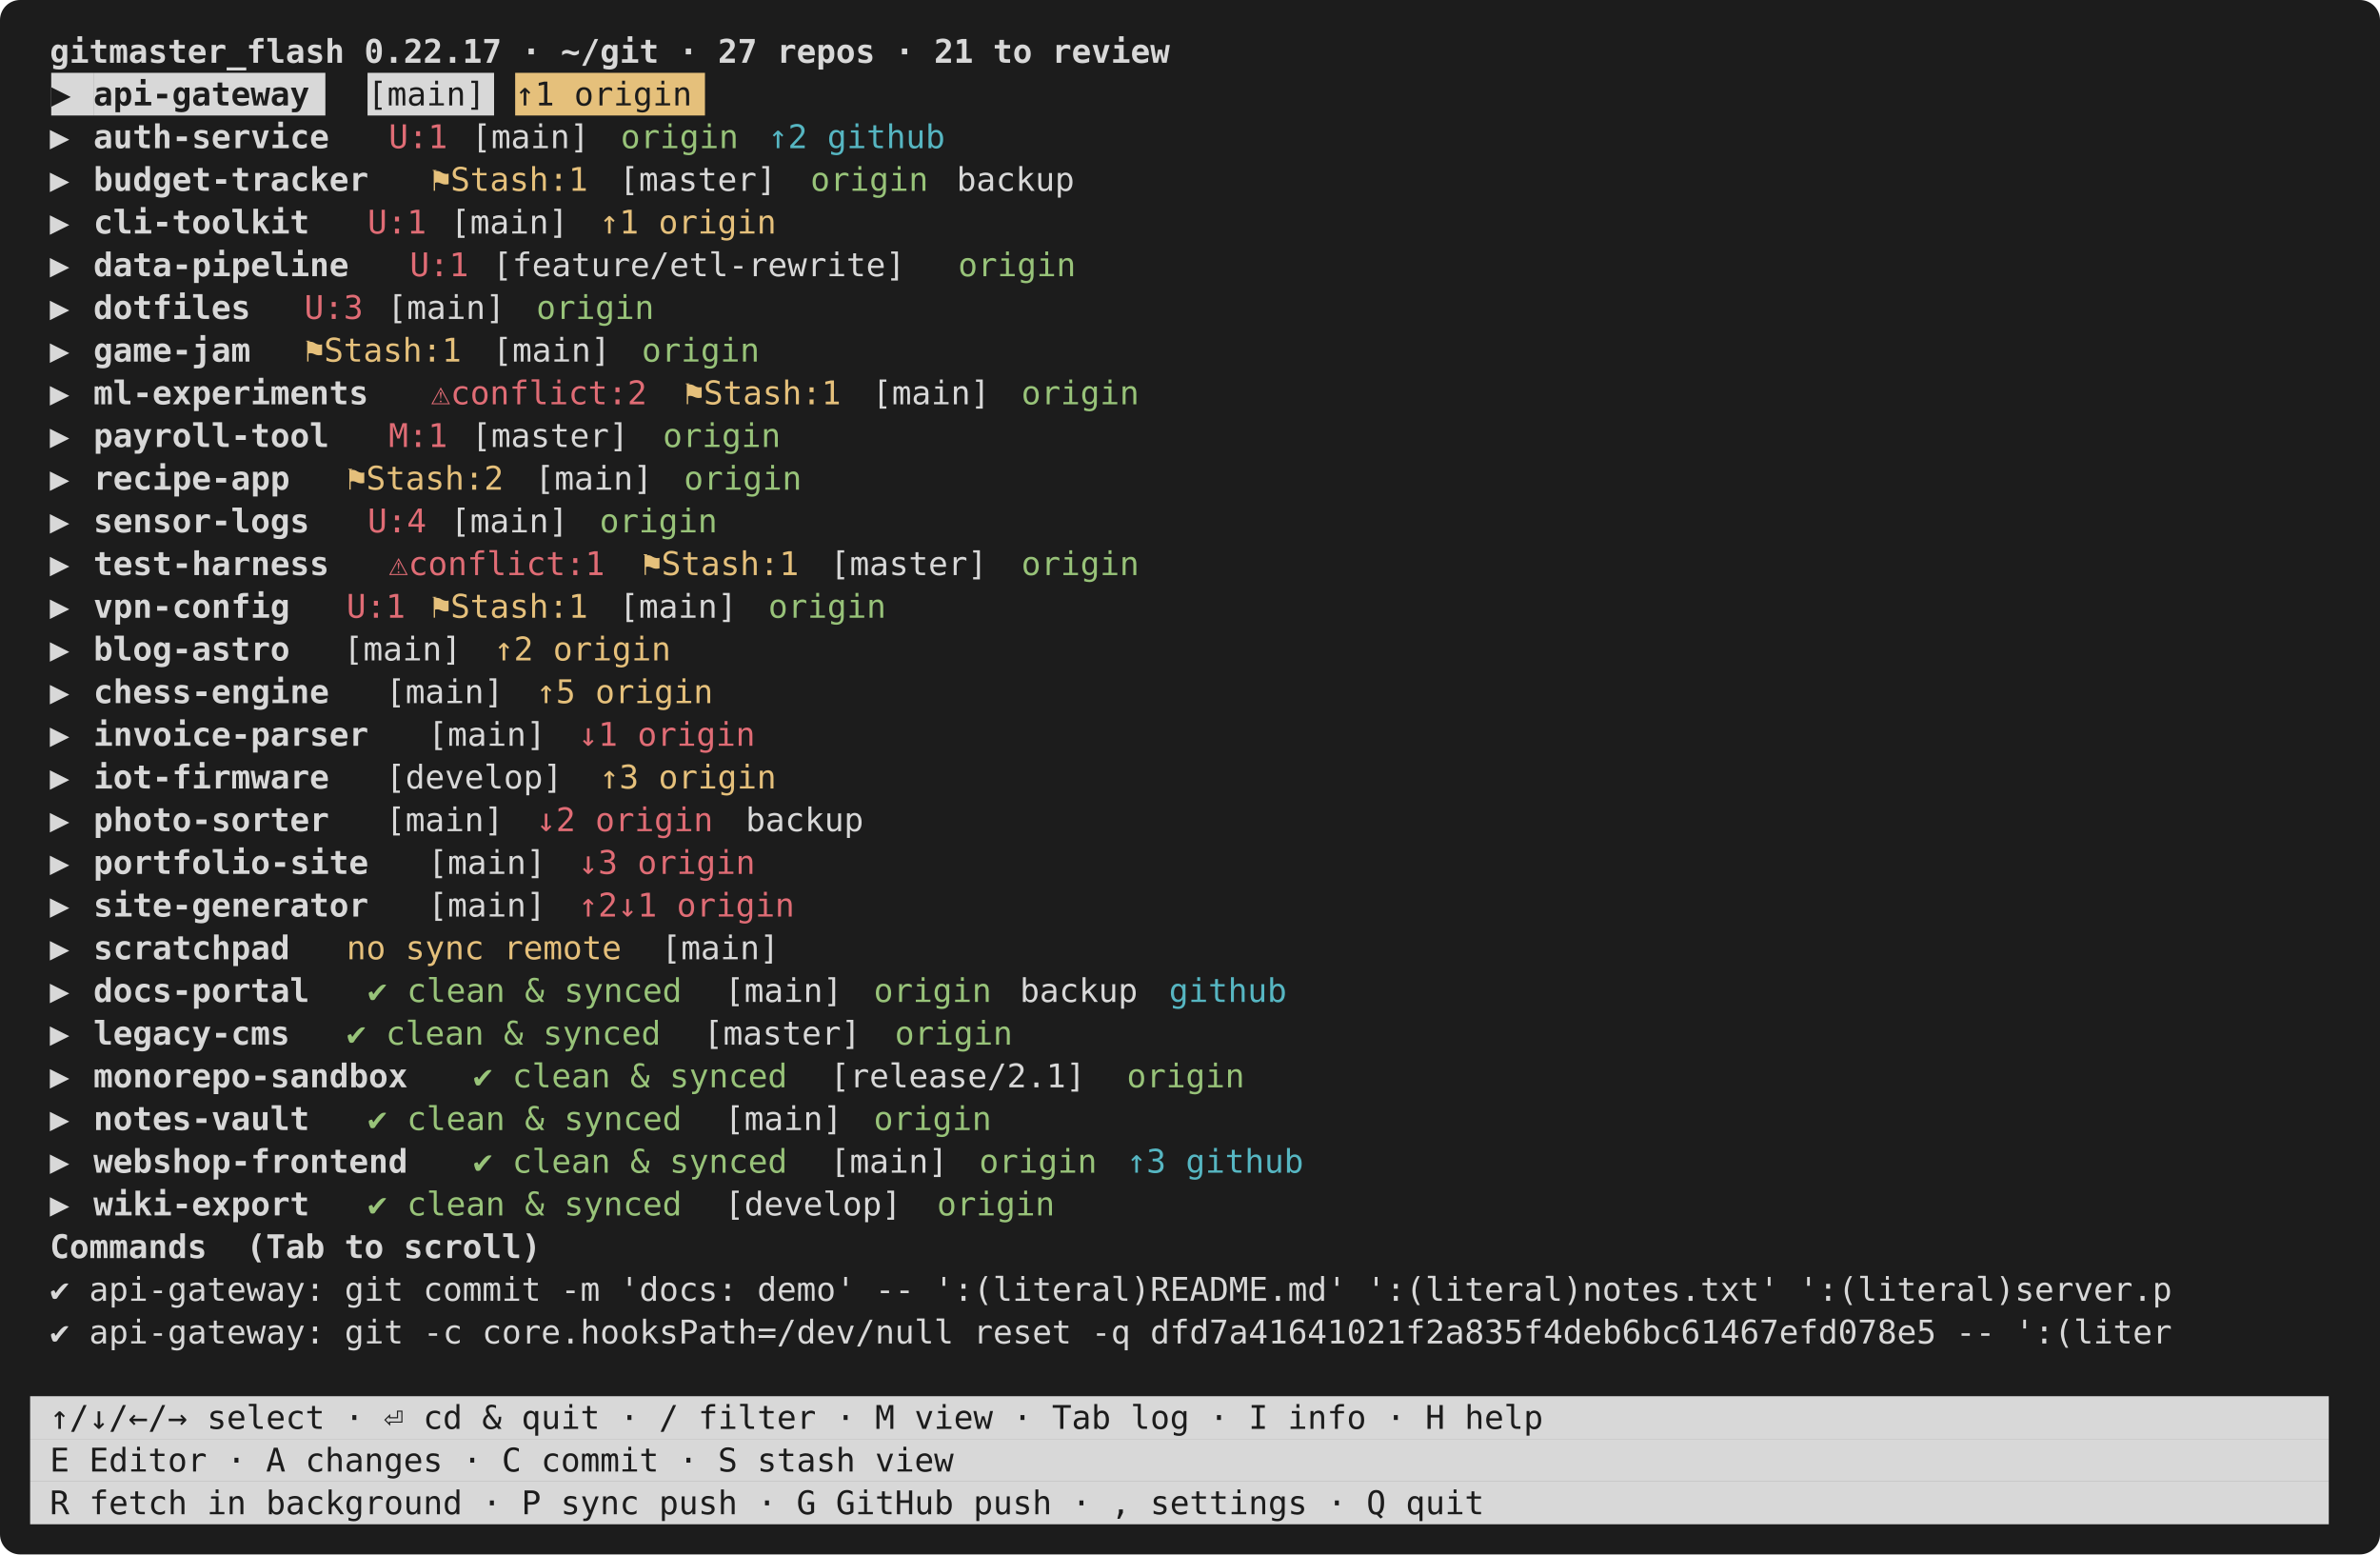
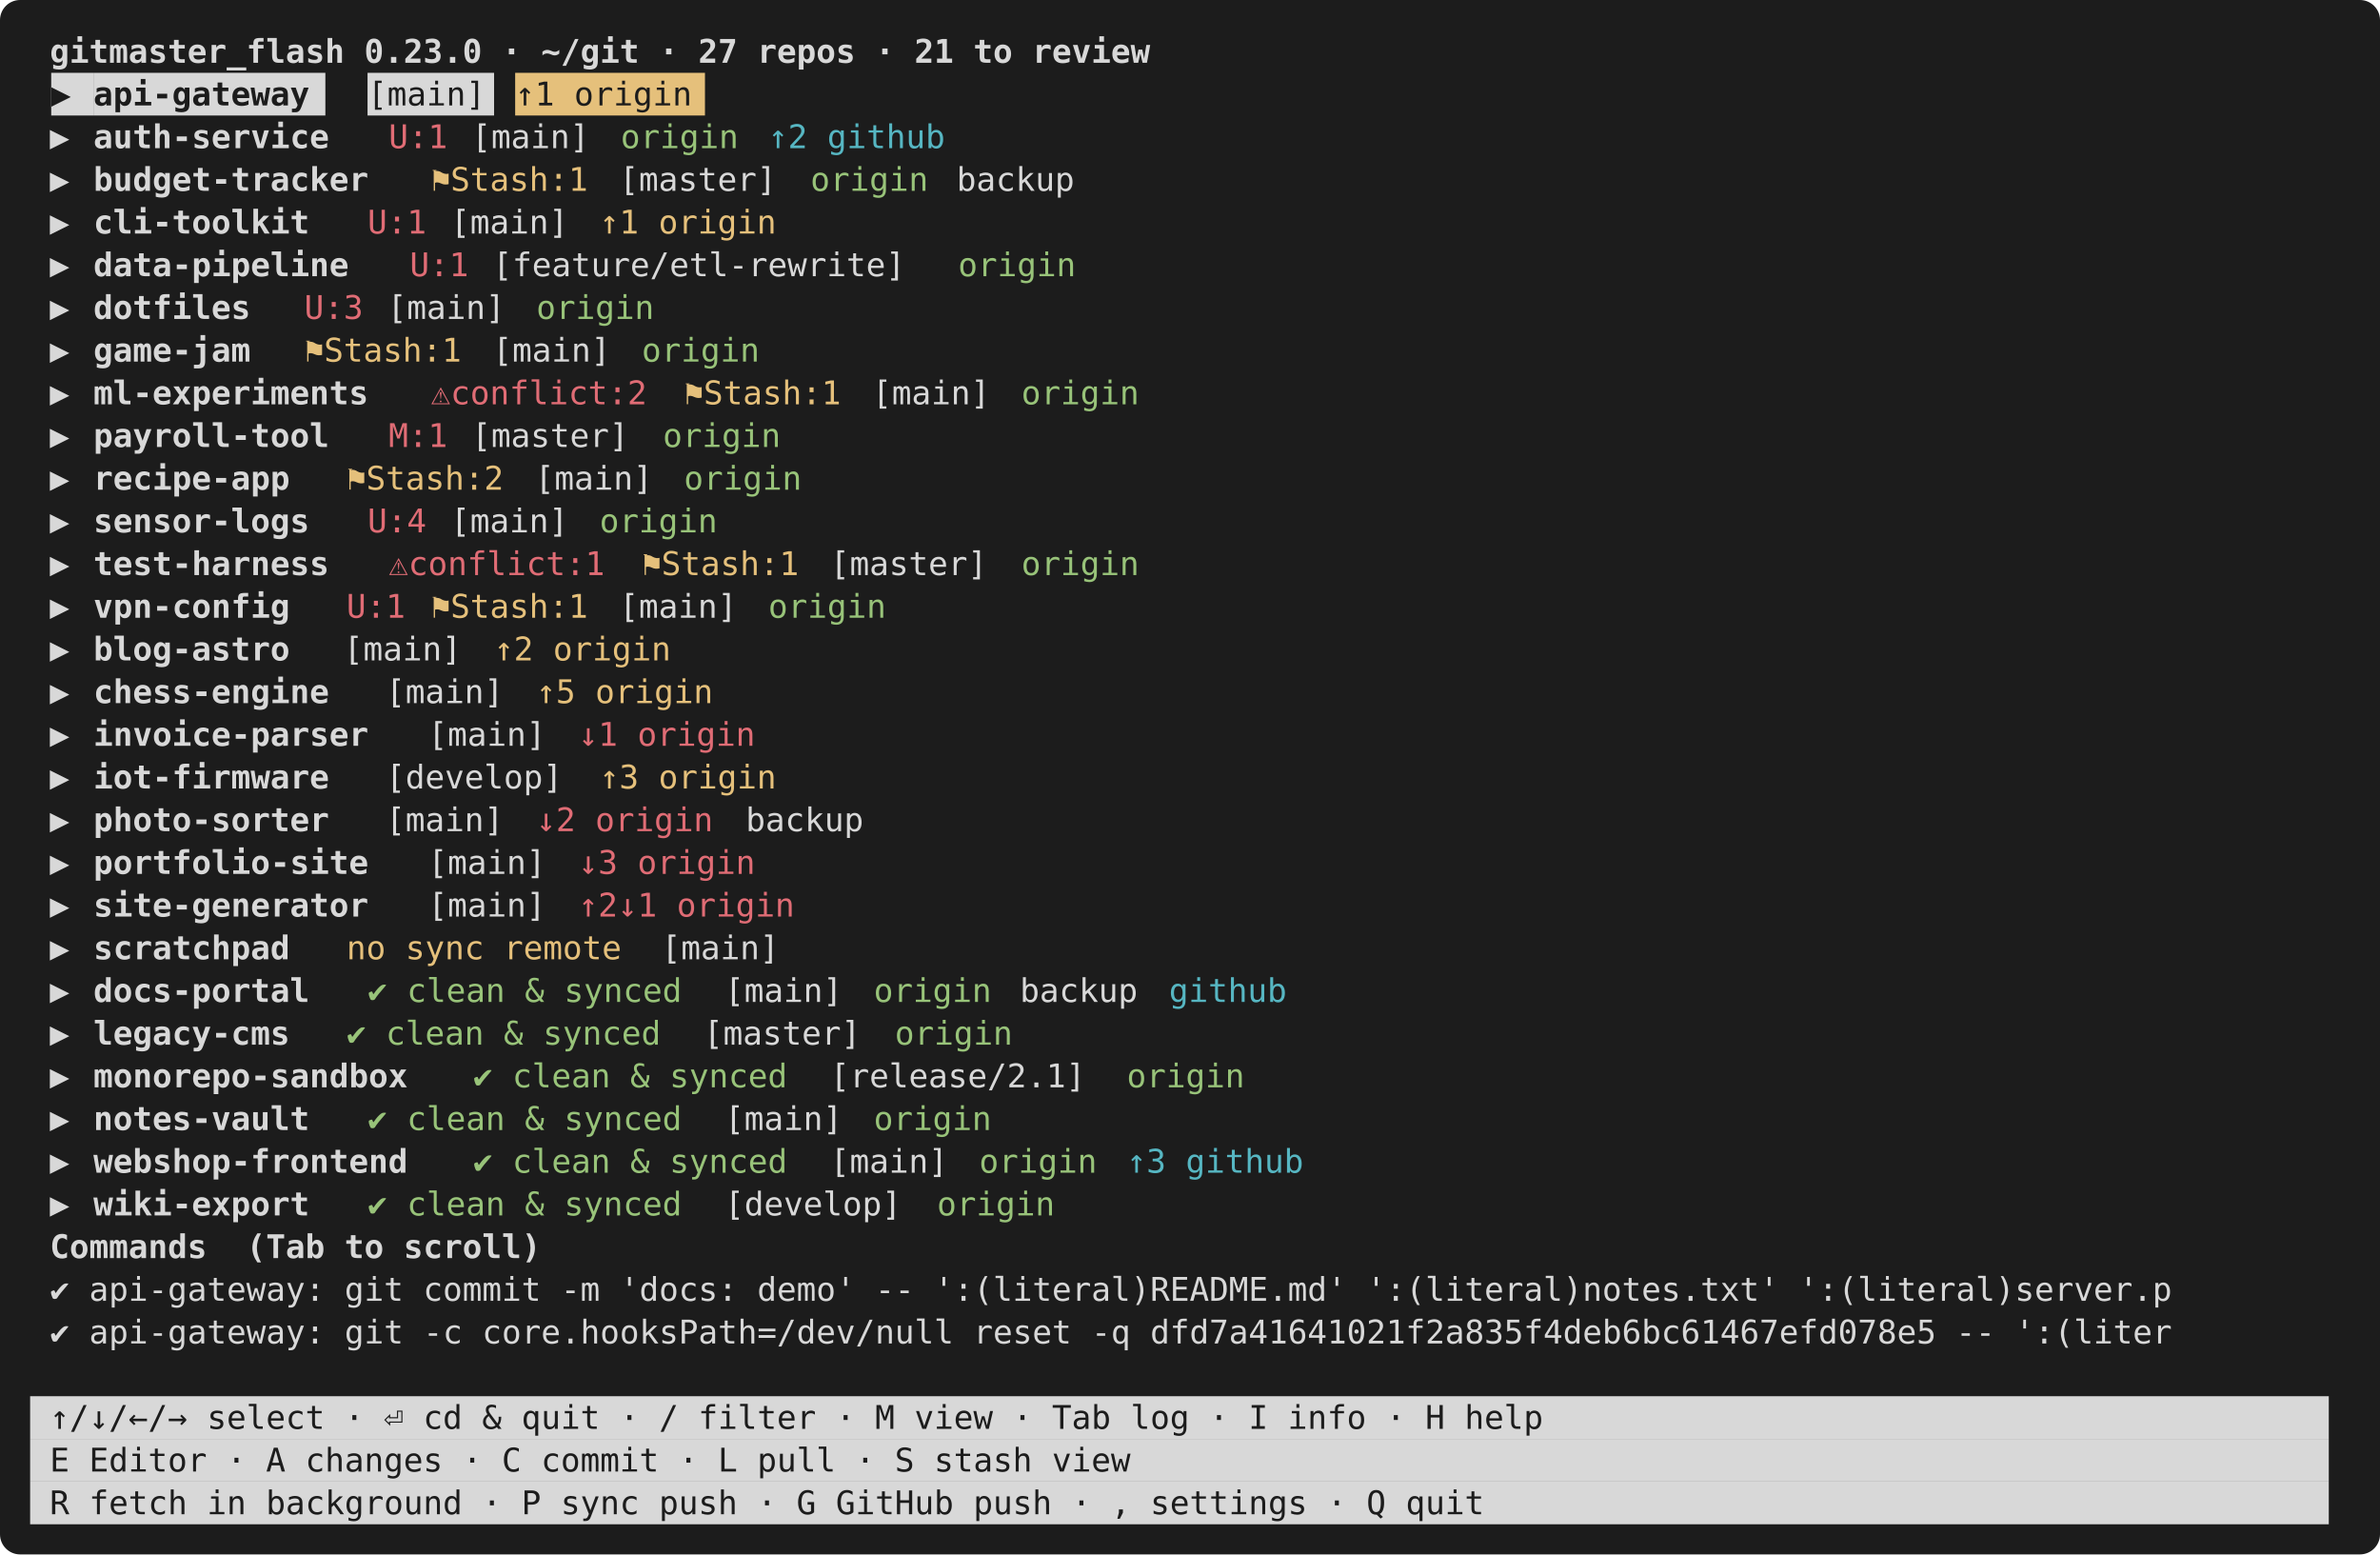
<svg xmlns="http://www.w3.org/2000/svg" viewBox="0 0 948 619" width="948" height="619" font-family="ui-monospace,SFMono-Regular,Menlo,Consolas,monospace" font-size="13">
  <rect width="948" height="619" rx="8" fill="#1c1c1c" />
-   <text x="12.0" y="25.0" fill="#d8d8d8" font-weight="bold" xml:space="preserve"> gitmaster_flash 0.22.17 · ~/git · 27 repos · 21 to review                                                   </text>
+   <text x="12.0" y="25.0" fill="#d8d8d8" font-weight="bold" xml:space="preserve"> gitmaster_flash 0.23.0 · ~/git · 27 repos · 21 to review                                                    </text>
  <rect x="20.4" y="29.0" width="16.8" height="17.0" fill="#d8d8d8" />
  <text x="20.4" y="42.0" fill="#1c1c1c" xml:space="preserve">▶ </text>
  <rect x="37.2" y="29.0" width="92.4" height="17.0" fill="#d8d8d8" />
  <text x="37.2" y="42.0" fill="#1c1c1c" font-weight="bold" xml:space="preserve">api-gateway</text>
  <rect x="146.4" y="29.0" width="50.4" height="17.0" fill="#d8d8d8" />
  <text x="146.4" y="42.0" fill="#1c1c1c" xml:space="preserve">[main]</text>
  <rect x="205.2" y="29.0" width="75.6" height="17.0" fill="#e5c07b" />
  <text x="205.2" y="42.0" fill="#1c1c1c" xml:space="preserve">↑1 origin</text>
  <text x="12.0" y="59.0" fill="#d8d8d8" xml:space="preserve"> ▶ </text>
  <text x="37.2" y="59.0" fill="#d8d8d8" font-weight="bold" xml:space="preserve">auth-service</text>
  <text x="154.8" y="59.0" fill="#e06c75" xml:space="preserve">U:1</text>
  <text x="180.0" y="59.0" fill="#d8d8d8" xml:space="preserve"> [main] </text>
  <text x="247.2" y="59.0" fill="#98c379" xml:space="preserve">origin</text>
  <text x="306.0" y="59.0" fill="#56b6c2" xml:space="preserve">↑2 github</text>
  <text x="12.0" y="76.0" fill="#d8d8d8" xml:space="preserve"> ▶ </text>
  <text x="37.2" y="76.0" fill="#d8d8d8" font-weight="bold" xml:space="preserve">budget-tracker</text>
  <text x="171.6" y="76.0" fill="#e5c07b" xml:space="preserve">⚑Stash:1</text>
  <text x="238.8" y="76.0" fill="#d8d8d8" xml:space="preserve"> [master] </text>
  <text x="322.8" y="76.0" fill="#98c379" xml:space="preserve">origin</text>
  <text x="373.2" y="76.0" fill="#d8d8d8" xml:space="preserve"> backup                                                            </text>
  <text x="12.0" y="93.0" fill="#d8d8d8" xml:space="preserve"> ▶ </text>
  <text x="37.2" y="93.0" fill="#d8d8d8" font-weight="bold" xml:space="preserve">cli-toolkit</text>
  <text x="146.4" y="93.0" fill="#e06c75" xml:space="preserve">U:1</text>
  <text x="171.6" y="93.0" fill="#d8d8d8" xml:space="preserve"> [main] </text>
  <text x="238.8" y="93.0" fill="#e5c07b" xml:space="preserve">↑1 origin</text>
  <text x="12.0" y="110.0" fill="#d8d8d8" xml:space="preserve"> ▶ </text>
  <text x="37.2" y="110.0" fill="#d8d8d8" font-weight="bold" xml:space="preserve">data-pipeline</text>
  <text x="163.2" y="110.0" fill="#e06c75" xml:space="preserve">U:1</text>
  <text x="188.4" y="110.0" fill="#d8d8d8" xml:space="preserve"> [feature/etl-rewrite] </text>
  <text x="381.6" y="110.0" fill="#98c379" xml:space="preserve">origin</text>
  <text x="12.0" y="127.0" fill="#d8d8d8" xml:space="preserve"> ▶ </text>
  <text x="37.2" y="127.0" fill="#d8d8d8" font-weight="bold" xml:space="preserve">dotfiles</text>
  <text x="121.2" y="127.0" fill="#e06c75" xml:space="preserve">U:3</text>
  <text x="146.4" y="127.0" fill="#d8d8d8" xml:space="preserve"> [main] </text>
  <text x="213.6" y="127.0" fill="#98c379" xml:space="preserve">origin</text>
  <text x="12.0" y="144.0" fill="#d8d8d8" xml:space="preserve"> ▶ </text>
  <text x="37.2" y="144.0" fill="#d8d8d8" font-weight="bold" xml:space="preserve">game-jam</text>
  <text x="121.2" y="144.0" fill="#e5c07b" xml:space="preserve">⚑Stash:1</text>
  <text x="188.4" y="144.0" fill="#d8d8d8" xml:space="preserve"> [main] </text>
  <text x="255.6" y="144.0" fill="#98c379" xml:space="preserve">origin</text>
  <text x="12.0" y="161.0" fill="#d8d8d8" xml:space="preserve"> ▶ </text>
  <text x="37.2" y="161.0" fill="#d8d8d8" font-weight="bold" xml:space="preserve">ml-experiments</text>
  <text x="171.6" y="161.0" fill="#e06c75" xml:space="preserve">⚠conflict:2</text>
  <text x="272.4" y="161.0" fill="#e5c07b" xml:space="preserve">⚑Stash:1</text>
  <text x="339.6" y="161.0" fill="#d8d8d8" xml:space="preserve"> [main] </text>
  <text x="406.8" y="161.0" fill="#98c379" xml:space="preserve">origin</text>
  <text x="12.0" y="178.0" fill="#d8d8d8" xml:space="preserve"> ▶ </text>
  <text x="37.2" y="178.0" fill="#d8d8d8" font-weight="bold" xml:space="preserve">payroll-tool</text>
  <text x="154.8" y="178.0" fill="#e06c75" xml:space="preserve">M:1</text>
  <text x="180.0" y="178.0" fill="#d8d8d8" xml:space="preserve"> [master] </text>
  <text x="264.0" y="178.0" fill="#98c379" xml:space="preserve">origin</text>
  <text x="12.0" y="195.0" fill="#d8d8d8" xml:space="preserve"> ▶ </text>
  <text x="37.2" y="195.0" fill="#d8d8d8" font-weight="bold" xml:space="preserve">recipe-app</text>
  <text x="138.0" y="195.0" fill="#e5c07b" xml:space="preserve">⚑Stash:2</text>
  <text x="205.2" y="195.0" fill="#d8d8d8" xml:space="preserve"> [main] </text>
  <text x="272.4" y="195.0" fill="#98c379" xml:space="preserve">origin</text>
  <text x="12.0" y="212.0" fill="#d8d8d8" xml:space="preserve"> ▶ </text>
  <text x="37.2" y="212.0" fill="#d8d8d8" font-weight="bold" xml:space="preserve">sensor-logs</text>
  <text x="146.4" y="212.0" fill="#e06c75" xml:space="preserve">U:4</text>
  <text x="171.6" y="212.0" fill="#d8d8d8" xml:space="preserve"> [main] </text>
  <text x="238.8" y="212.0" fill="#98c379" xml:space="preserve">origin</text>
  <text x="12.0" y="229.0" fill="#d8d8d8" xml:space="preserve"> ▶ </text>
  <text x="37.2" y="229.0" fill="#d8d8d8" font-weight="bold" xml:space="preserve">test-harness</text>
  <text x="154.8" y="229.0" fill="#e06c75" xml:space="preserve">⚠conflict:1</text>
  <text x="255.6" y="229.0" fill="#e5c07b" xml:space="preserve">⚑Stash:1</text>
  <text x="322.8" y="229.0" fill="#d8d8d8" xml:space="preserve"> [master] </text>
  <text x="406.8" y="229.0" fill="#98c379" xml:space="preserve">origin</text>
  <text x="12.0" y="246.0" fill="#d8d8d8" xml:space="preserve"> ▶ </text>
  <text x="37.2" y="246.0" fill="#d8d8d8" font-weight="bold" xml:space="preserve">vpn-config</text>
  <text x="138.0" y="246.0" fill="#e06c75" xml:space="preserve">U:1</text>
  <text x="171.6" y="246.0" fill="#e5c07b" xml:space="preserve">⚑Stash:1</text>
  <text x="238.8" y="246.0" fill="#d8d8d8" xml:space="preserve"> [main] </text>
  <text x="306.0" y="246.0" fill="#98c379" xml:space="preserve">origin</text>
  <text x="12.0" y="263.0" fill="#d8d8d8" xml:space="preserve"> ▶ </text>
  <text x="37.2" y="263.0" fill="#d8d8d8" font-weight="bold" xml:space="preserve">blog-astro</text>
  <text x="121.2" y="263.0" fill="#d8d8d8" xml:space="preserve">  [main] </text>
  <text x="196.8" y="263.0" fill="#e5c07b" xml:space="preserve">↑2 origin</text>
  <text x="12.0" y="280.0" fill="#d8d8d8" xml:space="preserve"> ▶ </text>
  <text x="37.2" y="280.0" fill="#d8d8d8" font-weight="bold" xml:space="preserve">chess-engine</text>
  <text x="138.0" y="280.0" fill="#d8d8d8" xml:space="preserve">  [main] </text>
  <text x="213.6" y="280.0" fill="#e5c07b" xml:space="preserve">↑5 origin</text>
  <text x="12.0" y="297.0" fill="#d8d8d8" xml:space="preserve"> ▶ </text>
  <text x="37.2" y="297.0" fill="#d8d8d8" font-weight="bold" xml:space="preserve">invoice-parser</text>
  <text x="154.8" y="297.0" fill="#d8d8d8" xml:space="preserve">  [main] </text>
  <text x="230.4" y="297.0" fill="#e06c75" xml:space="preserve">↓1 origin</text>
  <text x="12.0" y="314.0" fill="#d8d8d8" xml:space="preserve"> ▶ </text>
  <text x="37.2" y="314.0" fill="#d8d8d8" font-weight="bold" xml:space="preserve">iot-firmware</text>
  <text x="138.0" y="314.0" fill="#d8d8d8" xml:space="preserve">  [develop] </text>
  <text x="238.8" y="314.0" fill="#e5c07b" xml:space="preserve">↑3 origin</text>
  <text x="12.0" y="331.0" fill="#d8d8d8" xml:space="preserve"> ▶ </text>
  <text x="37.2" y="331.0" fill="#d8d8d8" font-weight="bold" xml:space="preserve">photo-sorter</text>
  <text x="138.0" y="331.0" fill="#d8d8d8" xml:space="preserve">  [main] </text>
  <text x="213.6" y="331.0" fill="#e06c75" xml:space="preserve">↓2 origin</text>
  <text x="289.2" y="331.0" fill="#d8d8d8" xml:space="preserve"> backup                                                                      </text>
  <text x="12.0" y="348.0" fill="#d8d8d8" xml:space="preserve"> ▶ </text>
  <text x="37.2" y="348.0" fill="#d8d8d8" font-weight="bold" xml:space="preserve">portfolio-site</text>
  <text x="154.8" y="348.0" fill="#d8d8d8" xml:space="preserve">  [main] </text>
  <text x="230.4" y="348.0" fill="#e06c75" xml:space="preserve">↓3 origin</text>
  <text x="12.0" y="365.0" fill="#d8d8d8" xml:space="preserve"> ▶ </text>
  <text x="37.2" y="365.0" fill="#d8d8d8" font-weight="bold" xml:space="preserve">site-generator</text>
  <text x="154.8" y="365.0" fill="#d8d8d8" xml:space="preserve">  [main] </text>
  <text x="230.4" y="365.0" fill="#e06c75" xml:space="preserve">↑2↓1 origin</text>
  <text x="12.0" y="382.0" fill="#d8d8d8" xml:space="preserve"> ▶ </text>
  <text x="37.2" y="382.0" fill="#d8d8d8" font-weight="bold" xml:space="preserve">scratchpad</text>
  <text x="138.0" y="382.0" fill="#e5c07b" xml:space="preserve">no sync remote</text>
  <text x="255.6" y="382.0" fill="#d8d8d8" xml:space="preserve"> [main]                                                                          </text>
  <text x="12.0" y="399.0" fill="#d8d8d8" xml:space="preserve"> ▶ </text>
  <text x="37.2" y="399.0" fill="#d8d8d8" font-weight="bold" xml:space="preserve">docs-portal</text>
  <text x="146.4" y="399.0" fill="#98c379" xml:space="preserve">✔ clean &amp; synced</text>
  <text x="280.8" y="399.0" fill="#d8d8d8" xml:space="preserve"> [main] </text>
  <text x="348.0" y="399.0" fill="#98c379" xml:space="preserve">origin</text>
  <text x="398.4" y="399.0" fill="#d8d8d8" xml:space="preserve"> backup </text>
  <text x="465.6" y="399.0" fill="#56b6c2" xml:space="preserve">github</text>
  <text x="12.0" y="416.0" fill="#d8d8d8" xml:space="preserve"> ▶ </text>
  <text x="37.2" y="416.0" fill="#d8d8d8" font-weight="bold" xml:space="preserve">legacy-cms</text>
  <text x="138.0" y="416.0" fill="#98c379" xml:space="preserve">✔ clean &amp; synced</text>
  <text x="272.4" y="416.0" fill="#d8d8d8" xml:space="preserve"> [master] </text>
  <text x="356.4" y="416.0" fill="#98c379" xml:space="preserve">origin</text>
  <text x="12.0" y="433.0" fill="#d8d8d8" xml:space="preserve"> ▶ </text>
  <text x="37.2" y="433.0" fill="#d8d8d8" font-weight="bold" xml:space="preserve">monorepo-sandbox</text>
  <text x="188.4" y="433.0" fill="#98c379" xml:space="preserve">✔ clean &amp; synced</text>
  <text x="322.8" y="433.0" fill="#d8d8d8" xml:space="preserve"> [release/2.1] </text>
  <text x="448.8" y="433.0" fill="#98c379" xml:space="preserve">origin</text>
  <text x="12.0" y="450.0" fill="#d8d8d8" xml:space="preserve"> ▶ </text>
  <text x="37.2" y="450.0" fill="#d8d8d8" font-weight="bold" xml:space="preserve">notes-vault</text>
  <text x="146.4" y="450.0" fill="#98c379" xml:space="preserve">✔ clean &amp; synced</text>
  <text x="280.8" y="450.0" fill="#d8d8d8" xml:space="preserve"> [main] </text>
  <text x="348.0" y="450.0" fill="#98c379" xml:space="preserve">origin</text>
  <text x="12.0" y="467.0" fill="#d8d8d8" xml:space="preserve"> ▶ </text>
  <text x="37.2" y="467.0" fill="#d8d8d8" font-weight="bold" xml:space="preserve">webshop-frontend</text>
  <text x="188.4" y="467.0" fill="#98c379" xml:space="preserve">✔ clean &amp; synced</text>
  <text x="322.8" y="467.0" fill="#d8d8d8" xml:space="preserve"> [main] </text>
  <text x="390.0" y="467.0" fill="#98c379" xml:space="preserve">origin</text>
  <text x="448.8" y="467.0" fill="#56b6c2" xml:space="preserve">↑3 github</text>
  <text x="12.0" y="484.0" fill="#d8d8d8" xml:space="preserve"> ▶ </text>
  <text x="37.2" y="484.0" fill="#d8d8d8" font-weight="bold" xml:space="preserve">wiki-export</text>
  <text x="146.4" y="484.0" fill="#98c379" xml:space="preserve">✔ clean &amp; synced</text>
  <text x="280.8" y="484.0" fill="#d8d8d8" xml:space="preserve"> [develop] </text>
  <text x="373.2" y="484.0" fill="#98c379" xml:space="preserve">origin</text>
  <text x="12.0" y="501.0" fill="#d8d8d8" font-weight="bold" xml:space="preserve"> Commands  (Tab to scroll)</text>
  <text x="12.0" y="518.0" fill="#d8d8d8" xml:space="preserve"> ✔ api-gateway: git commit -m 'docs: demo' -- ':(literal)README.md' ':(literal)notes.txt' ':(literal)server.p </text>
  <text x="12.0" y="535.0" fill="#d8d8d8" xml:space="preserve"> ✔ api-gateway: git -c core.hooksPath=/dev/null reset -q dfd7a41641021f2a835f4deb6bc61467efd078e5 -- ':(liter </text>
  <rect x="12.0" y="556.0" width="915.6" height="17.0" fill="#d8d8d8" />
  <text x="12.0" y="569.0" fill="#1c1c1c" xml:space="preserve"> ↑/↓/←/→ select · ⏎ cd &amp; quit · / filter · M view · Tab log · I info · H help                                </text>
  <rect x="12.0" y="573.0" width="915.6" height="17.0" fill="#d8d8d8" />
-   <text x="12.0" y="586.0" fill="#1c1c1c" xml:space="preserve"> E Editor · A changes · C commit · S stash view                                                              </text>
+   <text x="12.0" y="586.0" fill="#1c1c1c" xml:space="preserve"> E Editor · A changes · C commit · L pull · S stash view                                                     </text>
  <rect x="12.0" y="590.0" width="915.6" height="17.0" fill="#d8d8d8" />
  <text x="12.0" y="603.0" fill="#1c1c1c" xml:space="preserve"> R fetch in background · P sync push · G GitHub push · , settings · Q quit                                   </text>
</svg>
